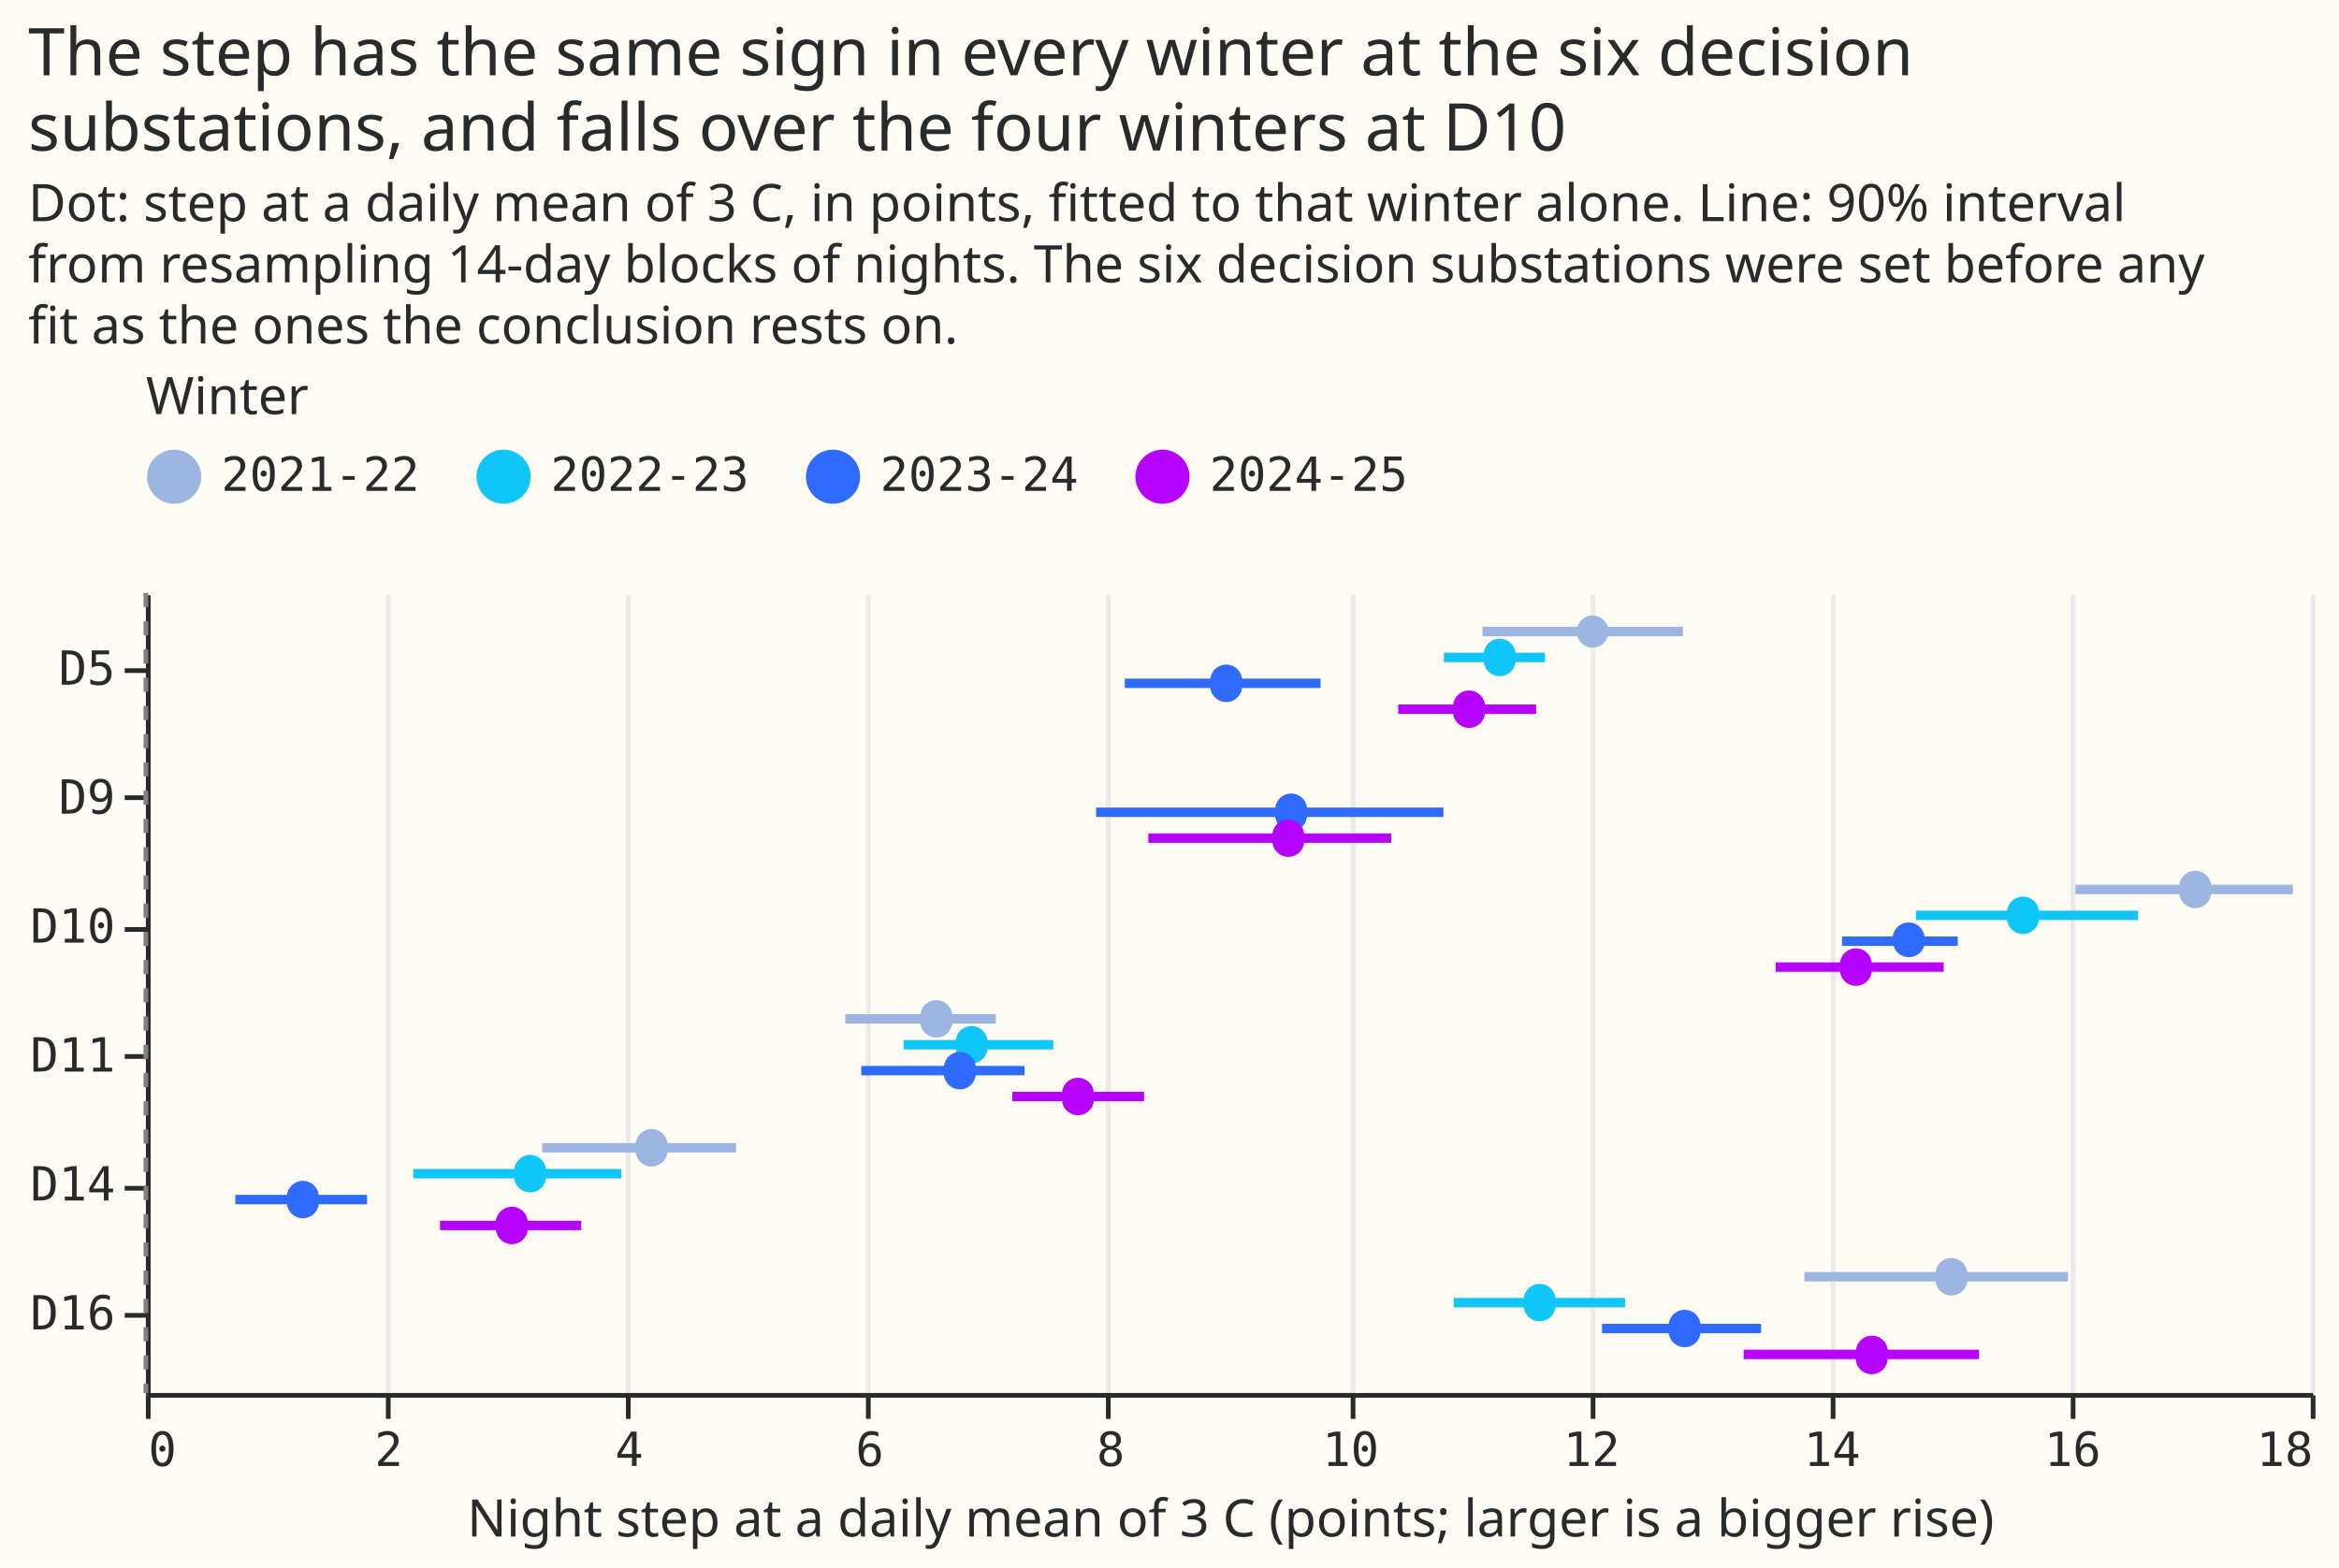
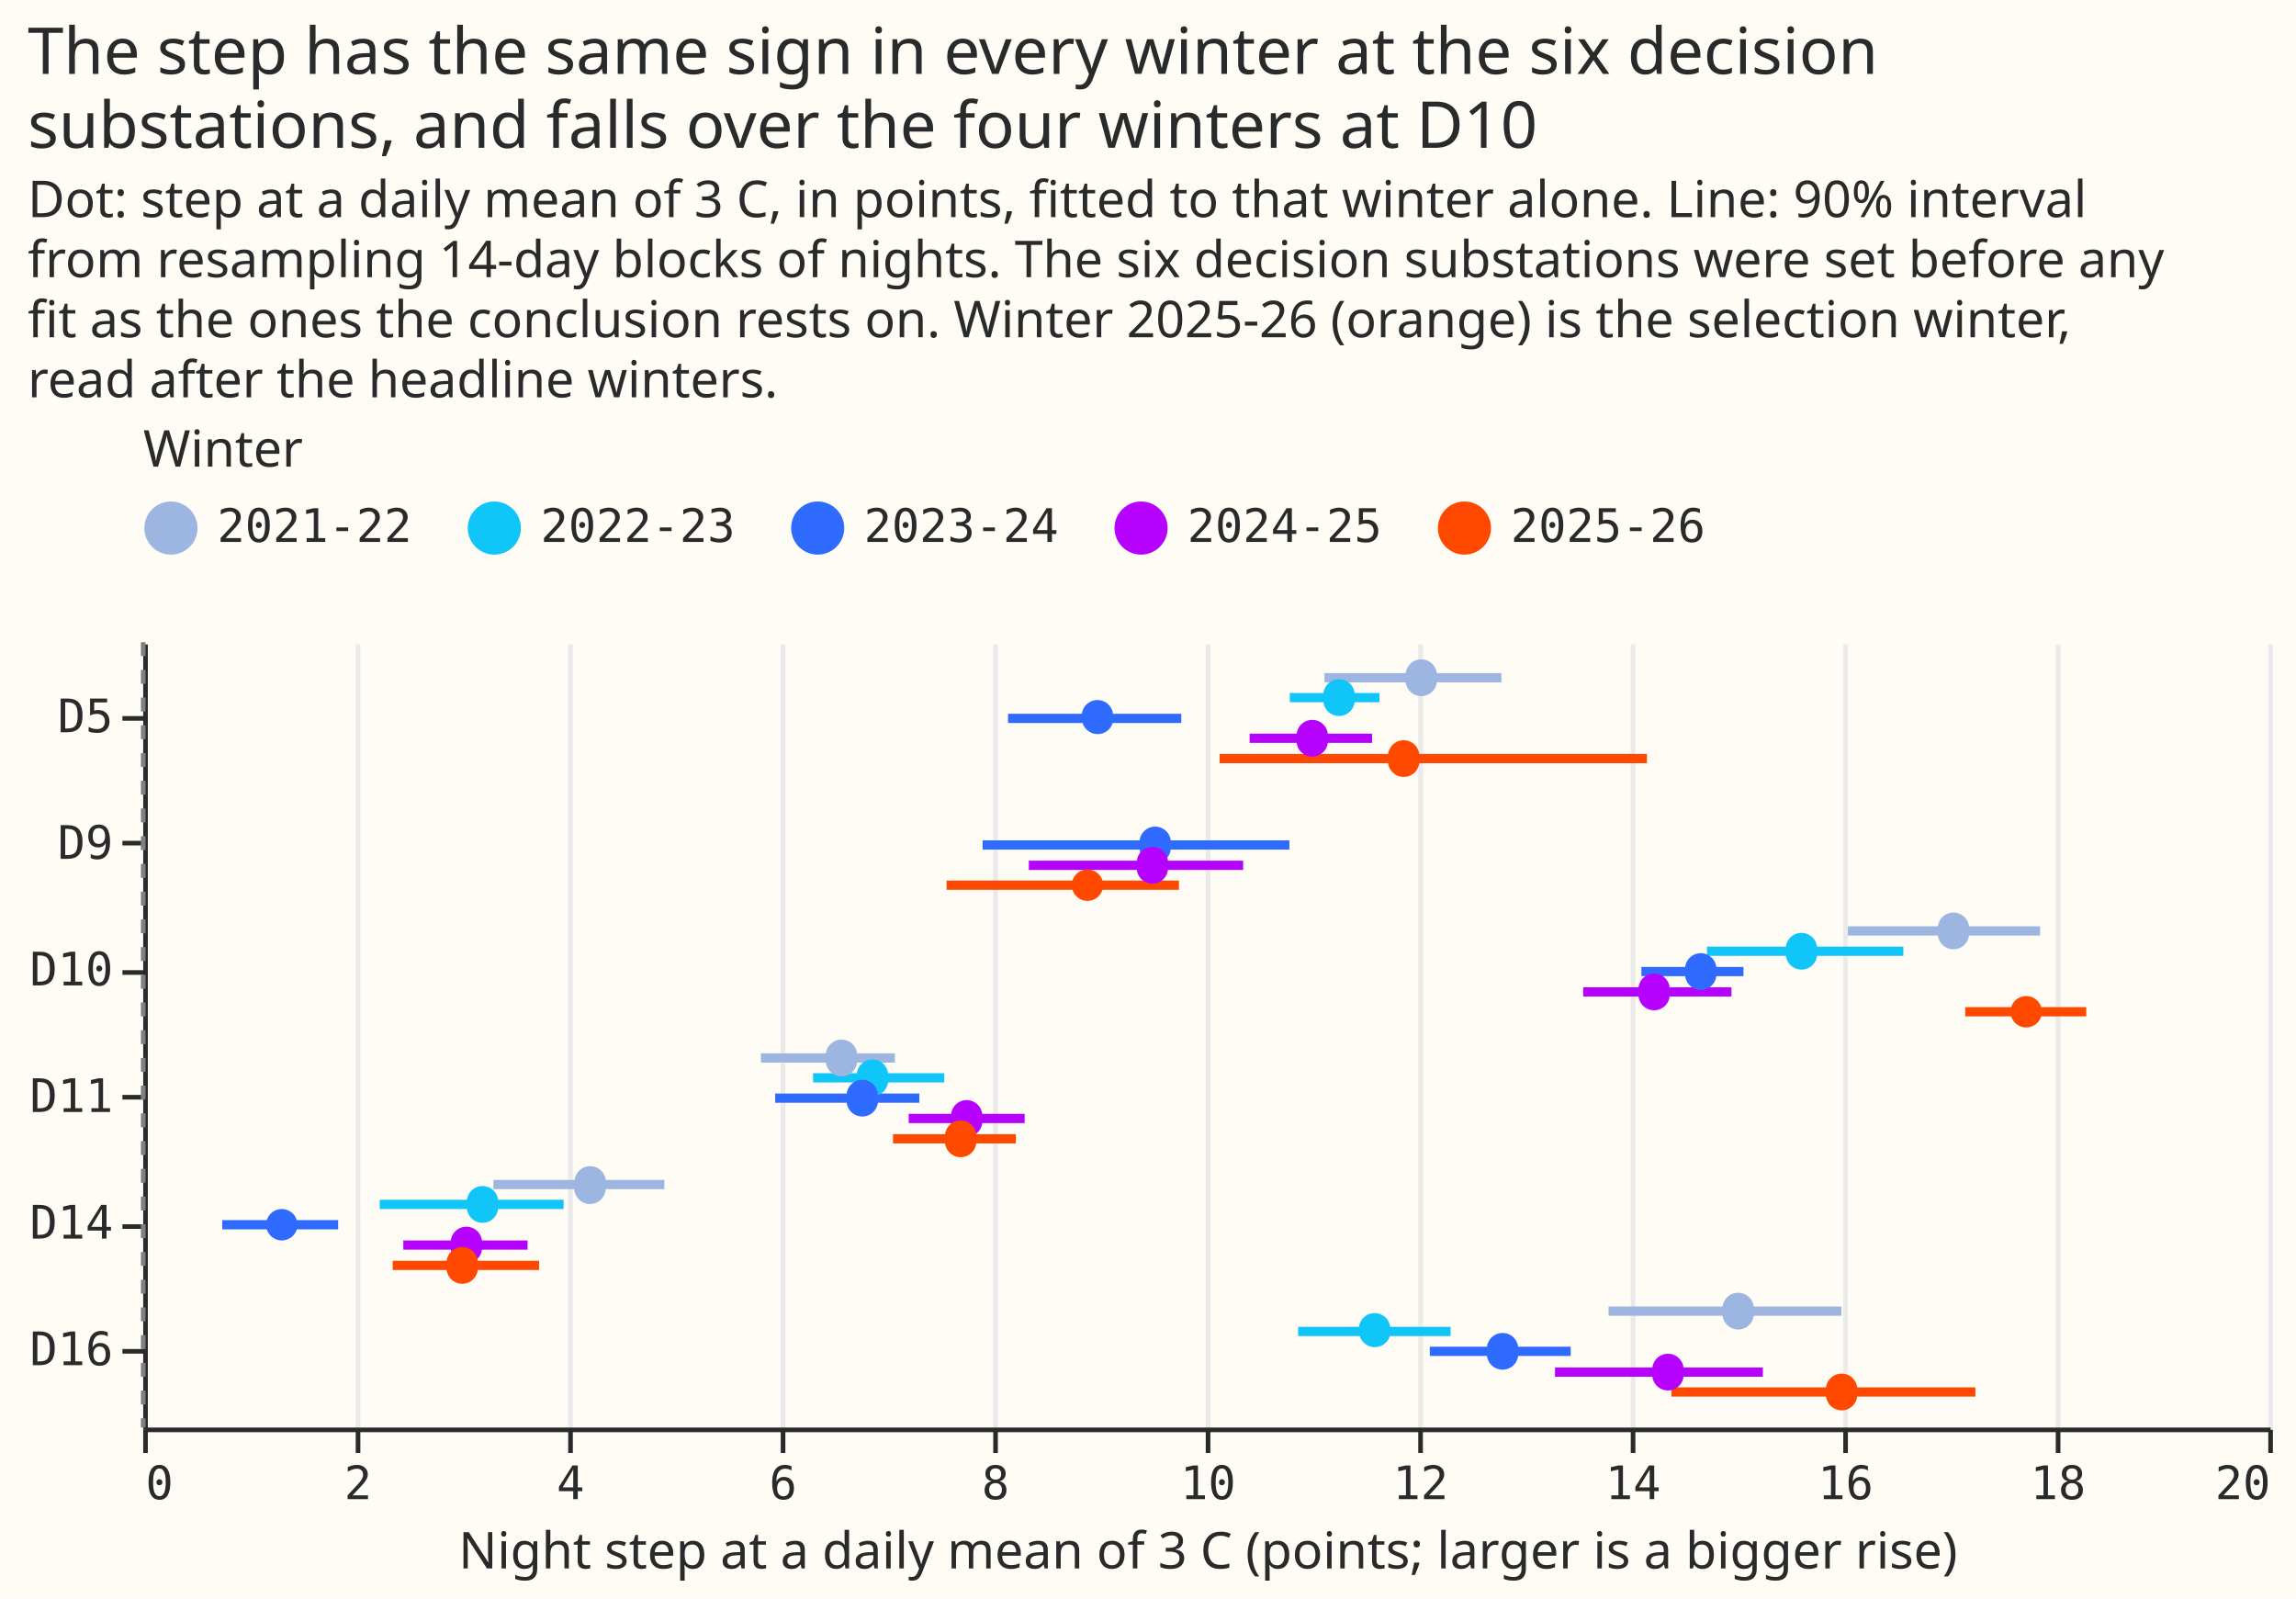
- <svg xmlns="http://www.w3.org/2000/svg" width="497" height="333" class="marks" viewBox="0 0 497 333">
-   <path fill="#fffbf5" d="M0 0h497v333H0z" />
+ <svg xmlns="http://www.w3.org/2000/svg" width="497" height="346" class="marks" viewBox="0 0 497 346">
+   <path fill="#fffbf5" d="M0 0h497v346H0z" />
  <g fill="none" stroke-miterlimit="10" aria-roledescription="group mark container" class="mark-group role-frame root">
-     <path fill="#fffbf5" d="M31.5 126.5h460v170h-460Z" aria-hidden="true" class="background" />
+     <path fill="#fffbf5" d="M31.5 139.5h460v170h-460Z" aria-hidden="true" class="background" />
    <g aria-hidden="true" class="mark-group role-axis">
-       <path stroke="#eaeaea" d="M31.5 296.5v-170m51 170v-170m51 170v-170m51 170v-170m51 170v-170m52 170v-170m51 170v-170m51 170v-170m51 170v-170m51 170v-170" class="mark-rule role-axis-grid" pointer-events="none" />
+       <path stroke="#eaeaea" d="M31.5 309.5v-170m46 170v-170m46 170v-170m46 170v-170m46 170v-170m46 170v-170m46 170v-170m46 170v-170m46 170v-170m46 170v-170m46 170v-170" class="mark-rule role-axis-grid" pointer-events="none" />
    </g>
-     <g aria-label="X-axis titled 'Night step at a daily mean of 3 C (points; larger is a bigger rise)' for a linear scale with values from 0 to 18" aria-roledescription="axis" class="mark-group role-axis" pointer-events="none">
-       <path stroke="#292b2b" d="M31.5 296.5v5m51-5v5m51-5v5m51-5v5m51-5v5m52-5v5m51-5v5m51-5v5m51-5v5m51-5v5" class="mark-rule role-axis-tick" />
+     <g aria-label="X-axis titled 'Night step at a daily mean of 3 C (points; larger is a bigger rise)' for a linear scale with values from 0 to 20" aria-roledescription="axis" class="mark-group role-axis" pointer-events="none">
+       <path stroke="#292b2b" d="M31.5 309.5v5m46-5v5m46-5v5m46-5v5m46-5v5m46-5v5m46-5v5m46-5v5m46-5v5m46-5v5m46-5v5" class="mark-rule role-axis-tick" />
      <g fill="#292b2b" class="mark-text role-axis-label" font-family="Matter Semi Mono, Roboto Mono, monospace" font-size="10">
-         <text transform="translate(31.5 311.5)">0</text>
-         <text text-anchor="middle" transform="translate(82.6 311.5)">2</text>
-         <text text-anchor="middle" transform="translate(133.7 311.5)">4</text>
-         <text text-anchor="middle" transform="translate(184.8 311.5)">6</text>
-         <text text-anchor="middle" transform="translate(236 311.5)">8</text>
-         <text text-anchor="middle" transform="translate(287 311.5)">10</text>
-         <text text-anchor="middle" transform="translate(338.2 311.5)">12</text>
-         <text text-anchor="middle" transform="translate(389.3 311.5)">14</text>
-         <text text-anchor="middle" transform="translate(440.4 311.5)">16</text>
-         <text text-anchor="end" transform="translate(491.5 311.5)">18</text>
+         <text transform="translate(31.5 324.5)">0</text>
+         <text text-anchor="middle" transform="translate(77.5 324.5)">2</text>
+         <text text-anchor="middle" transform="translate(123.5 324.5)">4</text>
+         <text text-anchor="middle" transform="translate(169.5 324.5)">6</text>
+         <text text-anchor="middle" transform="translate(215.5 324.5)">8</text>
+         <text text-anchor="middle" transform="translate(261.5 324.5)">10</text>
+         <text text-anchor="middle" transform="translate(307.5 324.5)">12</text>
+         <text text-anchor="middle" transform="translate(353.5 324.5)">14</text>
+         <text text-anchor="middle" transform="translate(399.5 324.5)">16</text>
+         <text text-anchor="middle" transform="translate(445.5 324.5)">18</text>
+         <text text-anchor="end" transform="translate(491.5 324.5)">20</text>
      </g>
-       <path stroke="#292b2b" d="M31.5 296.5h460" class="mark-rule role-axis-domain" />
-       <text fill="#292b2b" class="mark-text role-axis-title" font-family="Matter XH, DM Sans, sans-serif" font-size="11" text-anchor="middle" transform="translate(261.5 326.5)">Night step at a daily mean of 3 C (points; larger is a bigger rise)</text>
+       <path stroke="#292b2b" d="M31.5 309.5h460" class="mark-rule role-axis-domain" />
+       <text fill="#292b2b" class="mark-text role-axis-title" font-family="Matter XH, DM Sans, sans-serif" font-size="11" text-anchor="middle" transform="translate(261.5 339.5)">Night step at a daily mean of 3 C (points; larger is a bigger rise)</text>
    </g>
    <g aria-label="Y-axis for a discrete scale with 6 values: D5, D9, D10, D11, D14, D16" aria-roledescription="axis" class="mark-group role-axis" pointer-events="none">
-       <path stroke="#292b2b" d="M31.5 142.5h-5m5 27h-5m5 28h-5m5 27h-5m5 28h-5m5 27h-5" class="mark-rule role-axis-tick" />
+       <path stroke="#292b2b" d="M31.5 155.5h-5m5 27h-5m5 28h-5m5 27h-5m5 28h-5m5 27h-5" class="mark-rule role-axis-tick" />
      <g fill="#292b2b" class="mark-text role-axis-label" font-family="Matter Semi Mono, Roboto Mono, monospace" font-size="10" text-anchor="end">
-         <text transform="translate(24.5 145.5)">D5</text>
-         <text transform="translate(24.5 172.9)">D9</text>
-         <text transform="translate(24.5 200.3)">D10</text>
-         <text transform="translate(24.5 227.7)">D11</text>
-         <text transform="translate(24.5 255.1)">D14</text>
-         <text transform="translate(24.5 282.5)">D16</text>
+         <text transform="translate(24.5 158.5)">D5</text>
+         <text transform="translate(24.5 185.9)">D9</text>
+         <text transform="translate(24.5 213.3)">D10</text>
+         <text transform="translate(24.5 240.7)">D11</text>
+         <text transform="translate(24.5 268.1)">D14</text>
+         <text transform="translate(24.5 295.5)">D16</text>
      </g>
-       <path stroke="#292b2b" d="M31.5 126.5v170" class="mark-rule role-axis-domain" />
+       <path stroke="#292b2b" d="M31.5 139.5v170" class="mark-rule role-axis-domain" />
    </g>
    <g aria-roledescription="rule mark container" class="mark-rule role-mark layer_0_marks">
-       <path stroke="gray" stroke-dasharray="3,3" d="M31 126v170" aria-label="x: 0" aria-roledescription="rule mark" />
+       <path stroke="gray" stroke-dasharray="3,3" d="M31 139v170" aria-label="x: 0" aria-roledescription="rule mark" />
    </g>
    <g stroke-width="2" aria-roledescription="rule mark container" class="mark-rule role-mark layer_1_marks">
-       <path stroke="#9cb6e1" d="M315 134.2h42.6" aria-label="Night step at a daily mean of 3 C (points; larger is a bigger rise): 11.1156907249; site: D5; high: 12.7802951953; winter: 2021-22" aria-roledescription="rule mark" />
-       <path stroke="#10c5f7" d="M306.8 139.7h21.5" aria-label="Night step at a daily mean of 3 C (points; larger is a bigger rise): 10.7902501212; site: D5; high: 11.6333499122; winter: 2022-23" aria-roledescription="rule mark" />
-       <path stroke="#306bff" d="M239 145.2h41.6" aria-label="Night step at a daily mean of 3 C (points; larger is a bigger rise): 8.14044827706; site: D5; high: 9.76877003475; winter: 2023-24" aria-roledescription="rule mark" />
-       <path stroke="#b701ff" d="M297.1 150.7h29.3" aria-label="Night step at a daily mean of 3 C (points; larger is a bigger rise): 10.4138723264; site: D5; high: 11.5602855954; winter: 2024-25" aria-roledescription="rule mark" />
-       <path stroke="#306bff" d="M232.9 172.6h73.8" aria-label="Night step at a daily mean of 3 C (points; larger is a bigger rise): 7.90059810809; site: D9; high: 10.7867805146; winter: 2023-24" aria-roledescription="rule mark" />
-       <path stroke="#b701ff" d="M244 178.1h51.6" aria-label="Night step at a daily mean of 3 C (points; larger is a bigger rise): 8.33562169667; site: D9; high: 10.3546121807; winter: 2024-25" aria-roledescription="rule mark" />
-       <path stroke="#9cb6e1" d="M441 189h46.2" aria-label="Night step at a daily mean of 3 C (points; larger is a bigger rise): 16.040838801; site: D10; high: 17.8521636623; winter: 2021-22" aria-roledescription="rule mark" />
-       <path stroke="#10c5f7" d="M407.1 194.5h47.2" aria-label="Night step at a daily mean of 3 C (points; larger is a bigger rise): 14.7176287398; site: D10; high: 16.5651111084; winter: 2022-23" aria-roledescription="rule mark" />
-       <path stroke="#306bff" d="M391.4 200H416" aria-label="Night step at a daily mean of 3 C (points; larger is a bigger rise): 14.1016038862; site: D10; high: 15.0638345497; winter: 2023-24" aria-roledescription="rule mark" />
-       <path stroke="#b701ff" d="M377.3 205.5H413" aria-label="Night step at a daily mean of 3 C (points; larger is a bigger rise): 13.5527260008; site: D10; high: 14.9472679031; winter: 2024-25" aria-roledescription="rule mark" />
-       <path stroke="#9cb6e1" d="M179.6 216.5h32" aria-label="Night step at a daily mean of 3 C (points; larger is a bigger rise): 5.81372668705; site: D11; high: 7.06920591081; winter: 2021-22" aria-roledescription="rule mark" />
-       <path stroke="#10c5f7" d="M192 222h31.8" aria-label="Night step at a daily mean of 3 C (points; larger is a bigger rise): 6.30213425605; site: D11; high: 7.54312344627; winter: 2022-23" aria-roledescription="rule mark" />
-       <path stroke="#306bff" d="M183 227.5h34.7" aria-label="Night step at a daily mean of 3 C (points; larger is a bigger rise): 5.94743769384; site: D11; high: 7.30343702142; winter: 2023-24" aria-roledescription="rule mark" />
-       <path stroke="#b701ff" d="M215.1 233h28" aria-label="Night step at a daily mean of 3 C (points; larger is a bigger rise): 7.20483125803; site: D11; high: 8.29508970109; winter: 2024-25" aria-roledescription="rule mark" />
-       <path stroke="#9cb6e1" d="M115.2 243.9h41.2" aria-label="Night step at a daily mean of 3 C (points; larger is a bigger rise): 3.29506339563; site: D14; high: 4.90679791565; winter: 2021-22" aria-roledescription="rule mark" />
-       <path stroke="#10c5f7" d="M87.8 249.4H132" aria-label="Night step at a daily mean of 3 C (points; larger is a bigger rise): 2.22402648638; site: D14; high: 3.95249637907; winter: 2022-23" aria-roledescription="rule mark" />
-       <path stroke="#306bff" d="M50 254.9h28" aria-label="Night step at a daily mean of 3 C (points; larger is a bigger rise): 0.743810177622; site: D14; high: 1.83637932189; winter: 2023-24" aria-roledescription="rule mark" />
-       <path stroke="#b701ff" d="M93.5 260.4h30" aria-label="Night step at a daily mean of 3 C (points; larger is a bigger rise): 2.44713225916; site: D14; high: 3.61698187225; winter: 2024-25" aria-roledescription="rule mark" />
-       <path stroke="#9cb6e1" d="M383.4 271.3h56" aria-label="Night step at a daily mean of 3 C (points; larger is a bigger rise): 13.7896203974; site: D16; high: 15.9799233361; winter: 2021-22" aria-roledescription="rule mark" />
-       <path stroke="#10c5f7" d="M308.9 276.8h36.4" aria-label="Night step at a daily mean of 3 C (points; larger is a bigger rise): 10.8731932497; site: D16; high: 12.2981653547; winter: 2022-23" aria-roledescription="rule mark" />
-       <path stroke="#306bff" d="M340.4 282.3h33.8" aria-label="Night step at a daily mean of 3 C (points; larger is a bigger rise): 12.1082685614; site: D16; high: 13.4325160012; winter: 2023-24" aria-roledescription="rule mark" />
-       <path stroke="#b701ff" d="M370.5 287.8h50" aria-label="Night step at a daily mean of 3 C (points; larger is a bigger rise): 13.2862687525; site: D16; high: 15.2439927848; winter: 2024-25" aria-roledescription="rule mark" />
+       <path stroke="#9cb6e1" d="M286.7 146.7H325" aria-label="Night step at a daily mean of 3 C (points; larger is a bigger rise): 11.1156907249; site: D5; high: 12.7802951953; winter: 2021-22" aria-roledescription="rule mark" />
+       <path stroke="#10c5f7" d="M279.2 151h19.4" aria-label="Night step at a daily mean of 3 C (points; larger is a bigger rise): 10.7902501212; site: D5; high: 11.6333499122; winter: 2022-23" aria-roledescription="rule mark" />
+       <path stroke="#306bff" d="M218.2 155.5h37.5" aria-label="Night step at a daily mean of 3 C (points; larger is a bigger rise): 8.14044827706; site: D5; high: 9.76877003475; winter: 2023-24" aria-roledescription="rule mark" />
+       <path stroke="#b701ff" d="M270.5 159.8H297" aria-label="Night step at a daily mean of 3 C (points; larger is a bigger rise): 10.4138723264; site: D5; high: 11.5602855954; winter: 2024-25" aria-roledescription="rule mark" />
+       <path stroke="#ff4901" d="M264 164.2h92.5" aria-label="Night step at a daily mean of 3 C (points; larger is a bigger rise): 10.1315418403; site: D5; high: 14.1532494712; winter: 2025-26" aria-roledescription="rule mark" />
+       <path stroke="#306bff" d="M212.7 182.9h66.4" aria-label="Night step at a daily mean of 3 C (points; larger is a bigger rise): 7.90059810809; site: D9; high: 10.7867805146; winter: 2023-24" aria-roledescription="rule mark" />
+       <path stroke="#b701ff" d="M222.7 187.3h46.4" aria-label="Night step at a daily mean of 3 C (points; larger is a bigger rise): 8.33562169667; site: D9; high: 10.3546121807; winter: 2024-25" aria-roledescription="rule mark" />
+       <path stroke="#ff4901" d="M204.9 191.6h50.3" aria-label="Night step at a daily mean of 3 C (points; larger is a bigger rise): 7.56000969942; site: D9; high: 9.74540000902; winter: 2025-26" aria-roledescription="rule mark" />
+       <path stroke="#9cb6e1" d="M400 201.5h41.6" aria-label="Night step at a daily mean of 3 C (points; larger is a bigger rise): 16.040838801; site: D10; high: 17.8521636623; winter: 2021-22" aria-roledescription="rule mark" />
+       <path stroke="#10c5f7" d="M369.5 205.9H412" aria-label="Night step at a daily mean of 3 C (points; larger is a bigger rise): 14.7176287398; site: D10; high: 16.5651111084; winter: 2022-23" aria-roledescription="rule mark" />
+       <path stroke="#306bff" d="M355.3 210.3h22.1" aria-label="Night step at a daily mean of 3 C (points; larger is a bigger rise): 14.1016038862; site: D10; high: 15.0638345497; winter: 2023-24" aria-roledescription="rule mark" />
+       <path stroke="#b701ff" d="M342.7 214.7h32.1" aria-label="Night step at a daily mean of 3 C (points; larger is a bigger rise): 13.5527260008; site: D10; high: 14.9472679031; winter: 2024-25" aria-roledescription="rule mark" />
+       <path stroke="#ff4901" d="M425.4 219h26.2" aria-label="Night step at a daily mean of 3 C (points; larger is a bigger rise): 17.1486718423; site: D10; high: 18.2890888414; winter: 2025-26" aria-roledescription="rule mark" />
+       <path stroke="#9cb6e1" d="M164.7 229h29" aria-label="Night step at a daily mean of 3 C (points; larger is a bigger rise): 5.81372668705; site: D11; high: 7.06920591081; winter: 2021-22" aria-roledescription="rule mark" />
+       <path stroke="#10c5f7" d="M176 233.3h28.4" aria-label="Night step at a daily mean of 3 C (points; larger is a bigger rise): 6.30213425605; site: D11; high: 7.54312344627; winter: 2022-23" aria-roledescription="rule mark" />
+       <path stroke="#306bff" d="M167.8 237.7H199" aria-label="Night step at a daily mean of 3 C (points; larger is a bigger rise): 5.94743769384; site: D11; high: 7.30343702142; winter: 2023-24" aria-roledescription="rule mark" />
+       <path stroke="#b701ff" d="M196.7 242.1h25.1" aria-label="Night step at a daily mean of 3 C (points; larger is a bigger rise): 7.20483125803; site: D11; high: 8.29508970109; winter: 2024-25" aria-roledescription="rule mark" />
+       <path stroke="#ff4901" d="M193.3 246.5h26.6" aria-label="Night step at a daily mean of 3 C (points; larger is a bigger rise): 7.05608598058; site: D11; high: 8.21413327518; winter: 2025-26" aria-roledescription="rule mark" />
+       <path stroke="#9cb6e1" d="M106.8 256.4h37" aria-label="Night step at a daily mean of 3 C (points; larger is a bigger rise): 3.29506339563; site: D14; high: 4.90679791565; winter: 2021-22" aria-roledescription="rule mark" />
+       <path stroke="#10c5f7" d="M82.2 260.7H122" aria-label="Night step at a daily mean of 3 C (points; larger is a bigger rise): 2.22402648638; site: D14; high: 3.95249637907; winter: 2022-23" aria-roledescription="rule mark" />
+       <path stroke="#306bff" d="M48.1 265.1h25.1" aria-label="Night step at a daily mean of 3 C (points; larger is a bigger rise): 0.743810177622; site: D14; high: 1.83637932189; winter: 2023-24" aria-roledescription="rule mark" />
+       <path stroke="#b701ff" d="M87.3 269.5h26.9" aria-label="Night step at a daily mean of 3 C (points; larger is a bigger rise): 2.44713225916; site: D14; high: 3.61698187225; winter: 2024-25" aria-roledescription="rule mark" />
+       <path stroke="#ff4901" d="M85 273.9h31.7" aria-label="Night step at a daily mean of 3 C (points; larger is a bigger rise): 2.34987240545; site: D14; high: 3.72825039079; winter: 2025-26" aria-roledescription="rule mark" />
+       <path stroke="#9cb6e1" d="M348.2 283.8h50.4" aria-label="Night step at a daily mean of 3 C (points; larger is a bigger rise): 13.7896203974; site: D16; high: 15.9799233361; winter: 2021-22" aria-roledescription="rule mark" />
+       <path stroke="#10c5f7" d="M281 288.2h33" aria-label="Night step at a daily mean of 3 C (points; larger is a bigger rise): 10.8731932497; site: D16; high: 12.2981653547; winter: 2022-23" aria-roledescription="rule mark" />
+       <path stroke="#306bff" d="M309.5 292.5H340" aria-label="Night step at a daily mean of 3 C (points; larger is a bigger rise): 12.1082685614; site: D16; high: 13.4325160012; winter: 2023-24" aria-roledescription="rule mark" />
+       <path stroke="#b701ff" d="M336.6 297h45" aria-label="Night step at a daily mean of 3 C (points; larger is a bigger rise): 13.2862687525; site: D16; high: 15.2439927848; winter: 2024-25" aria-roledescription="rule mark" />
+       <path stroke="#ff4901" d="M361.8 301.3h65.8" aria-label="Night step at a daily mean of 3 C (points; larger is a bigger rise): 14.3831895483; site: D16; high: 17.2418918032; winter: 2025-26" aria-roledescription="rule mark" />
    </g>
    <g aria-roledescription="symbol mark container" class="mark-symbol role-mark layer_2_marks">
-       <path fill="#9cb6e1" d="M341.8 134.2a3.4 3.4 0 1 1-6.8 0 3.4 3.4 0 1 1 6.8 0" aria-label="value: 12.0287023467; site: D5; winter: 2021-22" aria-roledescription="point" />
-       <path fill="#10c5f7" d="M322 139.7a3.4 3.4 0 1 1-6.7 0 3.4 3.4 0 1 1 6.7 0" aria-label="value: 11.2550619207; site: D5; winter: 2022-23" aria-roledescription="point" />
-       <path fill="#306bff" d="M263.9 145.2a3.4 3.4 0 1 1-6.7 0 3.4 3.4 0 1 1 6.7 0" aria-label="value: 8.98182231888; site: D5; winter: 2023-24" aria-roledescription="point" />
-       <path fill="#b701ff" d="M315.5 150.7a3.4 3.4 0 1 1-6.7 0 3.4 3.4 0 1 1 6.7 0" aria-label="value: 11.0005462498; site: D5; winter: 2024-25" aria-roledescription="point" />
-       <path fill="#306bff" d="M277.7 172.6a3.4 3.4 0 1 1-6.7 0 3.4 3.4 0 1 1 6.7 0" aria-label="value: 9.52326314416; site: D9; winter: 2023-24" aria-roledescription="point" />
-       <path fill="#b701ff" d="M277.1 178.1a3.4 3.4 0 1 1-6.7 0 3.4 3.4 0 1 1 6.7 0" aria-label="value: 9.49907432627; site: D9; winter: 2024-25" aria-roledescription="point" />
-       <path fill="#9cb6e1" d="M469.8 189a3.4 3.4 0 1 1-6.7 0 3.4 3.4 0 1 1 6.7 0" aria-label="value: 17.0385715802; site: D10; winter: 2021-22" aria-roledescription="point" />
-       <path fill="#10c5f7" d="M433.2 194.5a3.4 3.4 0 1 1-6.7 0 3.4 3.4 0 1 1 6.7 0" aria-label="value: 15.6084090002; site: D10; winter: 2022-23" aria-roledescription="point" />
-       <path fill="#306bff" d="M409 200a3.4 3.4 0 1 1-6.8 0 3.4 3.4 0 1 1 6.7 0" aria-label="value: 14.6570214117; site: D10; winter: 2023-24" aria-roledescription="point" />
-       <path fill="#b701ff" d="M397.7 205.5a3.4 3.4 0 1 1-6.7 0 3.4 3.4 0 1 1 6.7 0" aria-label="value: 14.2190366884; site: D10; winter: 2024-25" aria-roledescription="point" />
-       <path fill="#9cb6e1" d="M202.3 216.5a3.4 3.4 0 1 1-6.7 0 3.4 3.4 0 1 1 6.7 0" aria-label="value: 6.57248229758; site: D11; winter: 2021-22" aria-roledescription="point" />
-       <path fill="#10c5f7" d="M209.8 222a3.4 3.4 0 1 1-6.7 0 3.4 3.4 0 1 1 6.7 0" aria-label="value: 6.86375839856; site: D11; winter: 2022-23" aria-roledescription="point" />
-       <path fill="#306bff" d="M207.3 227.5a3.4 3.4 0 1 1-6.7 0 3.4 3.4 0 1 1 6.7 0" aria-label="value: 6.76922336724; site: D11; winter: 2023-24" aria-roledescription="point" />
-       <path fill="#b701ff" d="M232.4 233a3.4 3.4 0 1 1-6.7 0 3.4 3.4 0 1 1 6.7 0" aria-label="value: 7.74953040243; site: D11; winter: 2024-25" aria-roledescription="point" />
-       <path fill="#9cb6e1" d="M141.8 243.9a3.4 3.4 0 1 1-6.7 0 3.4 3.4 0 1 1 6.7 0" aria-label="value: 4.20493265149; site: D14; winter: 2021-22" aria-roledescription="point" />
-       <path fill="#10c5f7" d="M116 249.4a3.4 3.4 0 1 1-6.7 0 3.4 3.4 0 1 1 6.7 0" aria-label="value: 3.19450818554; site: D14; winter: 2022-23" aria-roledescription="point" />
-       <path fill="#306bff" d="M67.7 254.9a3.4 3.4 0 1 1-6.7 0 3.4 3.4 0 1 1 6.7 0" aria-label="value: 1.30443177329; site: D14; winter: 2023-24" aria-roledescription="point" />
-       <path fill="#b701ff" d="M112.1 260.4a3.4 3.4 0 1 1-6.7 0 3.4 3.4 0 1 1 6.7 0" aria-label="value: 3.0426822544; site: D14; winter: 2024-25" aria-roledescription="point" />
-       <path fill="#9cb6e1" d="M418 271.3a3.4 3.4 0 1 1-6.7 0 3.4 3.4 0 1 1 6.7 0" aria-label="value: 15.0124239899; site: D16; winter: 2021-22" aria-roledescription="point" />
-       <path fill="#10c5f7" d="M330.5 276.8a3.4 3.4 0 1 1-6.7 0 3.4 3.4 0 1 1 6.7 0" aria-label="value: 11.5901481101; site: D16; winter: 2022-23" aria-roledescription="point" />
-       <path fill="#306bff" d="M361.3 282.3a3.4 3.4 0 1 1-6.7 0 3.4 3.4 0 1 1 6.7 0" aria-label="value: 12.792425659; site: D16; winter: 2023-24" aria-roledescription="point" />
-       <path fill="#b701ff" d="M401 287.8a3.4 3.4 0 1 1-6.6 0 3.4 3.4 0 1 1 6.7 0" aria-label="value: 14.349965095; site: D16; winter: 2024-25" aria-roledescription="point" />
+       <path fill="#9cb6e1" d="M311 146.7a3.4 3.4 0 1 1-6.7 0 3.4 3.4 0 1 1 6.7 0" aria-label="value: 12.0287023467; site: D5; winter: 2021-22" aria-roledescription="point" />
+       <path fill="#10c5f7" d="M293.2 151a3.4 3.4 0 1 1-6.7 0 3.4 3.4 0 1 1 6.7 0" aria-label="value: 11.2550619207; site: D5; winter: 2022-23" aria-roledescription="point" />
+       <path fill="#306bff" d="M241 155.5a3.4 3.4 0 1 1-6.8 0 3.4 3.4 0 1 1 6.7 0" aria-label="value: 8.98182231888; site: D5; winter: 2023-24" aria-roledescription="point" />
+       <path fill="#b701ff" d="M287.4 159.8a3.4 3.4 0 1 1-6.7 0 3.4 3.4 0 1 1 6.7 0" aria-label="value: 11.0005462498; site: D5; winter: 2024-25" aria-roledescription="point" />
+       <path fill="#ff4901" d="M307.2 164.2a3.4 3.4 0 1 1-6.7 0 3.4 3.4 0 1 1 6.7 0" aria-label="value: 11.8628502881; site: D5; winter: 2025-26" aria-roledescription="point" />
+       <path fill="#306bff" d="M253.4 182.9a3.4 3.4 0 1 1-6.7 0 3.4 3.4 0 1 1 6.7 0" aria-label="value: 9.52326314416; site: D9; winter: 2023-24" aria-roledescription="point" />
+       <path fill="#b701ff" d="M252.8 187.3a3.4 3.4 0 1 1-6.7 0 3.4 3.4 0 1 1 6.7 0" aria-label="value: 9.49907432627; site: D9; winter: 2024-25" aria-roledescription="point" />
+       <path fill="#ff4901" d="M238.8 191.6a3.4 3.4 0 1 1-6.8 0 3.4 3.4 0 1 1 6.8 0" aria-label="value: 8.88688203051; site: D9; winter: 2025-26" aria-roledescription="point" />
+       <path fill="#9cb6e1" d="M426.2 201.5a3.4 3.4 0 1 1-6.7 0 3.4 3.4 0 1 1 6.7 0" aria-label="value: 17.0385715802; site: D10; winter: 2021-22" aria-roledescription="point" />
+       <path fill="#10c5f7" d="M393.3 205.9a3.4 3.4 0 1 1-6.7 0 3.4 3.4 0 1 1 6.7 0" aria-label="value: 15.6084090002; site: D10; winter: 2022-23" aria-roledescription="point" />
+       <path fill="#306bff" d="M371.5 210.3a3.4 3.4 0 1 1-6.7 0 3.4 3.4 0 1 1 6.7 0" aria-label="value: 14.6570214117; site: D10; winter: 2023-24" aria-roledescription="point" />
+       <path fill="#b701ff" d="M361.4 214.7a3.4 3.4 0 1 1-6.7 0 3.4 3.4 0 1 1 6.7 0" aria-label="value: 14.2190366884; site: D10; winter: 2024-25" aria-roledescription="point" />
+       <path fill="#ff4901" d="M442 219a3.4 3.4 0 1 1-6.8 0 3.4 3.4 0 1 1 6.8 0" aria-label="value: 17.7217049401; site: D10; winter: 2025-26" aria-roledescription="point" />
+       <path fill="#9cb6e1" d="M185.5 229a3.4 3.4 0 1 1-6.7 0 3.4 3.4 0 1 1 6.7 0" aria-label="value: 6.57248229758; site: D11; winter: 2021-22" aria-roledescription="point" />
+       <path fill="#10c5f7" d="M192.2 233.3a3.4 3.4 0 1 1-6.7 0 3.4 3.4 0 1 1 6.7 0" aria-label="value: 6.86375839856; site: D11; winter: 2022-23" aria-roledescription="point" />
+       <path fill="#306bff" d="M190 237.7a3.4 3.4 0 1 1-6.7 0 3.4 3.4 0 1 1 6.7 0" aria-label="value: 6.76922336724; site: D11; winter: 2023-24" aria-roledescription="point" />
+       <path fill="#b701ff" d="M212.6 242.1a3.4 3.4 0 1 1-6.7 0 3.4 3.4 0 1 1 6.7 0" aria-label="value: 7.74953040243; site: D11; winter: 2024-25" aria-roledescription="point" />
+       <path fill="#ff4901" d="M211.3 246.5a3.4 3.4 0 1 1-6.7 0 3.4 3.4 0 1 1 6.7 0" aria-label="value: 7.69410401001; site: D11; winter: 2025-26" aria-roledescription="point" />
+       <path fill="#9cb6e1" d="M131 256.4a3.4 3.4 0 1 1-6.6 0 3.4 3.4 0 1 1 6.7 0" aria-label="value: 4.20493265149; site: D14; winter: 2021-22" aria-roledescription="point" />
+       <path fill="#10c5f7" d="M107.8 260.7a3.4 3.4 0 1 1-6.7 0 3.4 3.4 0 1 1 6.7 0" aria-label="value: 3.19450818554; site: D14; winter: 2022-23" aria-roledescription="point" />
+       <path fill="#306bff" d="M64.4 265.1a3.4 3.4 0 1 1-6.8 0 3.4 3.4 0 1 1 6.8 0" aria-label="value: 1.30443177329; site: D14; winter: 2023-24" aria-roledescription="point" />
+       <path fill="#b701ff" d="M104.3 269.5a3.4 3.4 0 1 1-6.7 0 3.4 3.4 0 1 1 6.7 0" aria-label="value: 3.0426822544; site: D14; winter: 2024-25" aria-roledescription="point" />
+       <path fill="#ff4901" d="M103.4 273.9a3.4 3.4 0 1 1-6.7 0 3.4 3.4 0 1 1 6.7 0" aria-label="value: 3.00155834813; site: D14; winter: 2025-26" aria-roledescription="point" />
+       <path fill="#9cb6e1" d="M379.6 283.8a3.4 3.4 0 1 1-6.7 0 3.4 3.4 0 1 1 6.7 0" aria-label="value: 15.0124239899; site: D16; winter: 2021-22" aria-roledescription="point" />
+       <path fill="#10c5f7" d="M301 288.2a3.4 3.4 0 1 1-6.8 0 3.4 3.4 0 1 1 6.7 0" aria-label="value: 11.5901481101; site: D16; winter: 2022-23" aria-roledescription="point" />
+       <path fill="#306bff" d="M328.6 292.5a3.4 3.4 0 1 1-6.7 0 3.4 3.4 0 1 1 6.7 0" aria-label="value: 12.792425659; site: D16; winter: 2023-24" aria-roledescription="point" />
+       <path fill="#b701ff" d="M364.4 297a3.4 3.4 0 1 1-6.7 0 3.4 3.4 0 1 1 6.7 0" aria-label="value: 14.349965095; site: D16; winter: 2024-25" aria-roledescription="point" />
+       <path fill="#ff4901" d="M402 301.3a3.4 3.4 0 1 1-6.7 0 3.4 3.4 0 1 1 6.7 0" aria-label="value: 15.9853638411; site: D16; winter: 2025-26" aria-roledescription="point" />
    </g>
-     <g aria-label="Symbol legend titled 'Winter' for fill color and stroke color with 4 values: 2021-22, 2022-23, 2023-24, 2024-25" aria-roledescription="legend" class="mark-group role-legend">
-       <path d="M31 79h269v29H31Z" aria-hidden="true" class="background" pointer-events="none" />
+     <g aria-label="Symbol legend titled 'Winter' for fill color and stroke color with 5 values: 2021-22, 2022-23, 2023-24, 2024-25, 2025-26" aria-roledescription="legend" class="mark-group role-legend">
+       <path d="M31 92h339v29H31Z" aria-hidden="true" class="background" pointer-events="none" />
      <g class="mark-group role-legend-entry">
        <g aria-roledescription="group mark container" class="mark-group role-scope" pointer-events="none">
-           <path d="M31 95.3h58v12.5H31Z" aria-hidden="true" class="background" />
-           <path fill="#9cb6e1" stroke="#9cb6e1" stroke-width="1.5" d="M42 101.3a5 5 0 1 1-10 0 5 5 0 1 1 10 0" class="mark-symbol role-legend-symbol" />
-           <text fill="#292b2b" class="mark-text role-legend-label" font-family="Matter Semi Mono, Roboto Mono, monospace" font-size="10" transform="translate(47 104.3)">2021-22</text>
-           <path d="M101 95.3h58v12.5h-58Z" aria-hidden="true" class="background" />
-           <path fill="#10c5f7" stroke="#10c5f7" stroke-width="1.5" d="M112 101.3a5 5 0 1 1-10 0 5 5 0 1 1 10 0" class="mark-symbol role-legend-symbol" />
-           <text fill="#292b2b" class="mark-text role-legend-label" font-family="Matter Semi Mono, Roboto Mono, monospace" font-size="10" transform="translate(117 104.3)">2022-23</text>
-           <path d="M171 95.3h58v12.5h-58Z" aria-hidden="true" class="background" />
-           <path fill="#306bff" stroke="#306bff" stroke-width="1.5" d="M182 101.3a5 5 0 1 1-10 0 5 5 0 1 1 10 0" class="mark-symbol role-legend-symbol" />
-           <text fill="#292b2b" class="mark-text role-legend-label" font-family="Matter Semi Mono, Roboto Mono, monospace" font-size="10" transform="translate(187 104.3)">2023-24</text>
-           <path d="M241 95.3h58v12.5h-58Z" aria-hidden="true" class="background" />
-           <path fill="#b701ff" stroke="#b701ff" stroke-width="1.5" d="M252 101.3a5 5 0 1 1-10 0 5 5 0 1 1 10 0" class="mark-symbol role-legend-symbol" />
-           <text fill="#292b2b" class="mark-text role-legend-label" font-family="Matter Semi Mono, Roboto Mono, monospace" font-size="10" transform="translate(257 104.3)">2024-25</text>
+           <path d="M31 108.3h58v12.5H31Z" aria-hidden="true" class="background" />
+           <path fill="#9cb6e1" stroke="#9cb6e1" stroke-width="1.5" d="M42 114.3a5 5 0 1 1-10 0 5 5 0 1 1 10 0" class="mark-symbol role-legend-symbol" />
+           <text fill="#292b2b" class="mark-text role-legend-label" font-family="Matter Semi Mono, Roboto Mono, monospace" font-size="10" transform="translate(47 117.3)">2021-22</text>
+           <path d="M101 108.3h58v12.5h-58Z" aria-hidden="true" class="background" />
+           <path fill="#10c5f7" stroke="#10c5f7" stroke-width="1.5" d="M112 114.3a5 5 0 1 1-10 0 5 5 0 1 1 10 0" class="mark-symbol role-legend-symbol" />
+           <text fill="#292b2b" class="mark-text role-legend-label" font-family="Matter Semi Mono, Roboto Mono, monospace" font-size="10" transform="translate(117 117.3)">2022-23</text>
+           <path d="M171 108.3h58v12.5h-58Z" aria-hidden="true" class="background" />
+           <path fill="#306bff" stroke="#306bff" stroke-width="1.5" d="M182 114.3a5 5 0 1 1-10 0 5 5 0 1 1 10 0" class="mark-symbol role-legend-symbol" />
+           <text fill="#292b2b" class="mark-text role-legend-label" font-family="Matter Semi Mono, Roboto Mono, monospace" font-size="10" transform="translate(187 117.3)">2023-24</text>
+           <path d="M241 108.3h58v12.5h-58Z" aria-hidden="true" class="background" />
+           <path fill="#b701ff" stroke="#b701ff" stroke-width="1.5" d="M252 114.3a5 5 0 1 1-10 0 5 5 0 1 1 10 0" class="mark-symbol role-legend-symbol" />
+           <text fill="#292b2b" class="mark-text role-legend-label" font-family="Matter Semi Mono, Roboto Mono, monospace" font-size="10" transform="translate(257 117.3)">2024-25</text>
+           <path d="M311 108.3h58v12.5h-58Z" aria-hidden="true" class="background" />
+           <path fill="#ff4901" stroke="#ff4901" stroke-width="1.5" d="M322 114.3a5 5 0 1 1-10 0 5 5 0 1 1 10 0" class="mark-symbol role-legend-symbol" />
+           <text fill="#292b2b" class="mark-text role-legend-label" font-family="Matter Semi Mono, Roboto Mono, monospace" font-size="10" transform="translate(327 117.3)">2025-26</text>
        </g>
      </g>
-       <text fill="#292b2b" class="mark-text role-legend-title" font-family="Matter XH, DM Sans, sans-serif" font-size="11" pointer-events="none" transform="translate(31 88)">Winter</text>
+       <text fill="#292b2b" class="mark-text role-legend-title" font-family="Matter XH, DM Sans, sans-serif" font-size="11" pointer-events="none" transform="translate(31 101)">Winter</text>
    </g>
    <g fill="#292b2b" class="mark-group role-title" font-family="Matter XH, DM Sans, sans-serif" pointer-events="none">
      <text aria-label="Title text 'The step has the same sign in every winter at the six decision substations, and falls over the four winters at D10'" aria-roledescription="title" class="mark-text role-title-text" font-size="14" transform="translate(6 16)">
        <tspan>The step has the same sign in every winter at the six decision</tspan>
        <tspan x="0" dy="16">substations, and falls over the four winters at D10</tspan>
      </text>
-       <text aria-label="Subtitle text 'Dot: step at a daily mean of 3 C, in points, fitted to that winter alone. Line: 90% interval from resampling 14-day blocks of nights. The six decision substations were set before any fit as the ones the conclusion rests on.'" aria-roledescription="subtitle" class="mark-text role-title-subtitle" font-size="11" transform="translate(6 47)">
+       <text aria-label="Subtitle text 'Dot: step at a daily mean of 3 C, in points, fitted to that winter alone. Line: 90% interval from resampling 14-day blocks of nights. The six decision substations were set before any fit as the ones the conclusion rests on. Winter 2025-26 (orange) is the selection winter, read after the headline winters.'" aria-roledescription="subtitle" class="mark-text role-title-subtitle" font-size="11" transform="translate(6 47)">
        <tspan>Dot: step at a daily mean of 3 C, in points, fitted to that winter alone. Line: 90% interval</tspan>
        <tspan x="0" dy="13">from resampling 14-day blocks of nights. The six decision substations were set before any</tspan>
-         <tspan x="0" dy="13">fit as the ones the conclusion rests on.</tspan>
+         <tspan x="0" dy="13">fit as the ones the conclusion rests on. Winter 2025-26 (orange) is the selection winter,</tspan>
+         <tspan x="0" dy="13">read after the headline winters.</tspan>
      </text>
    </g>
  </g>
</svg>
